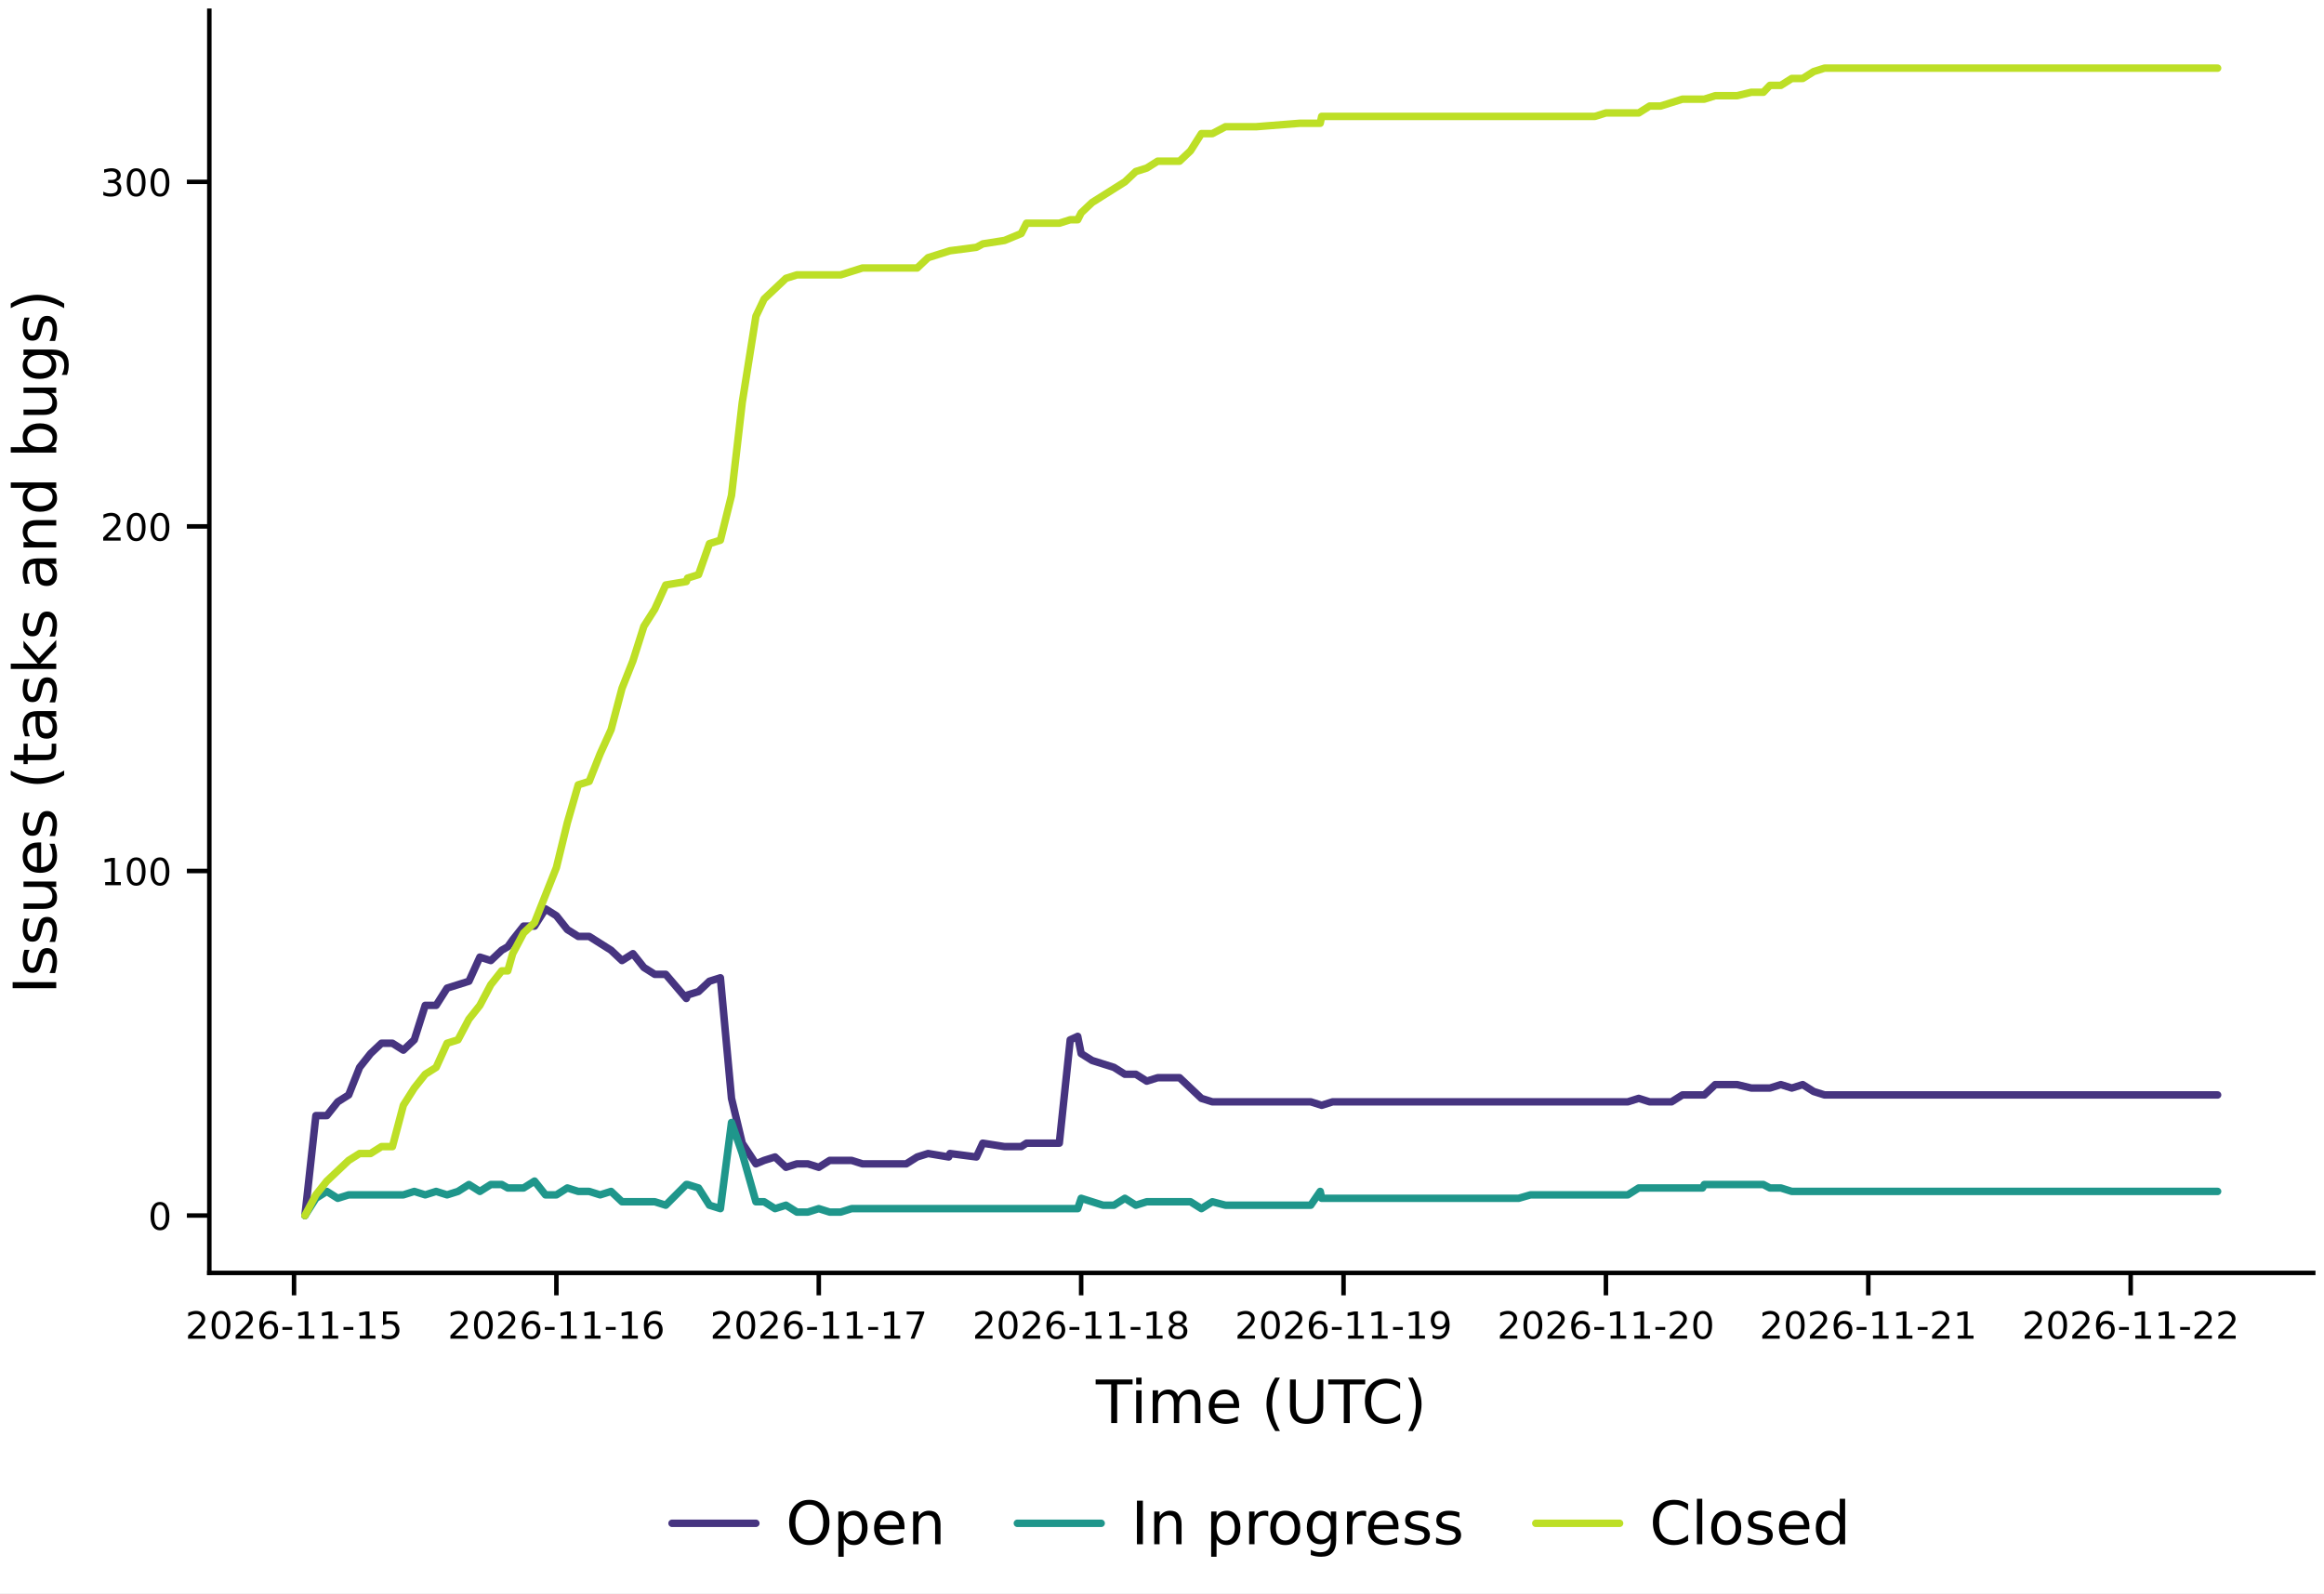
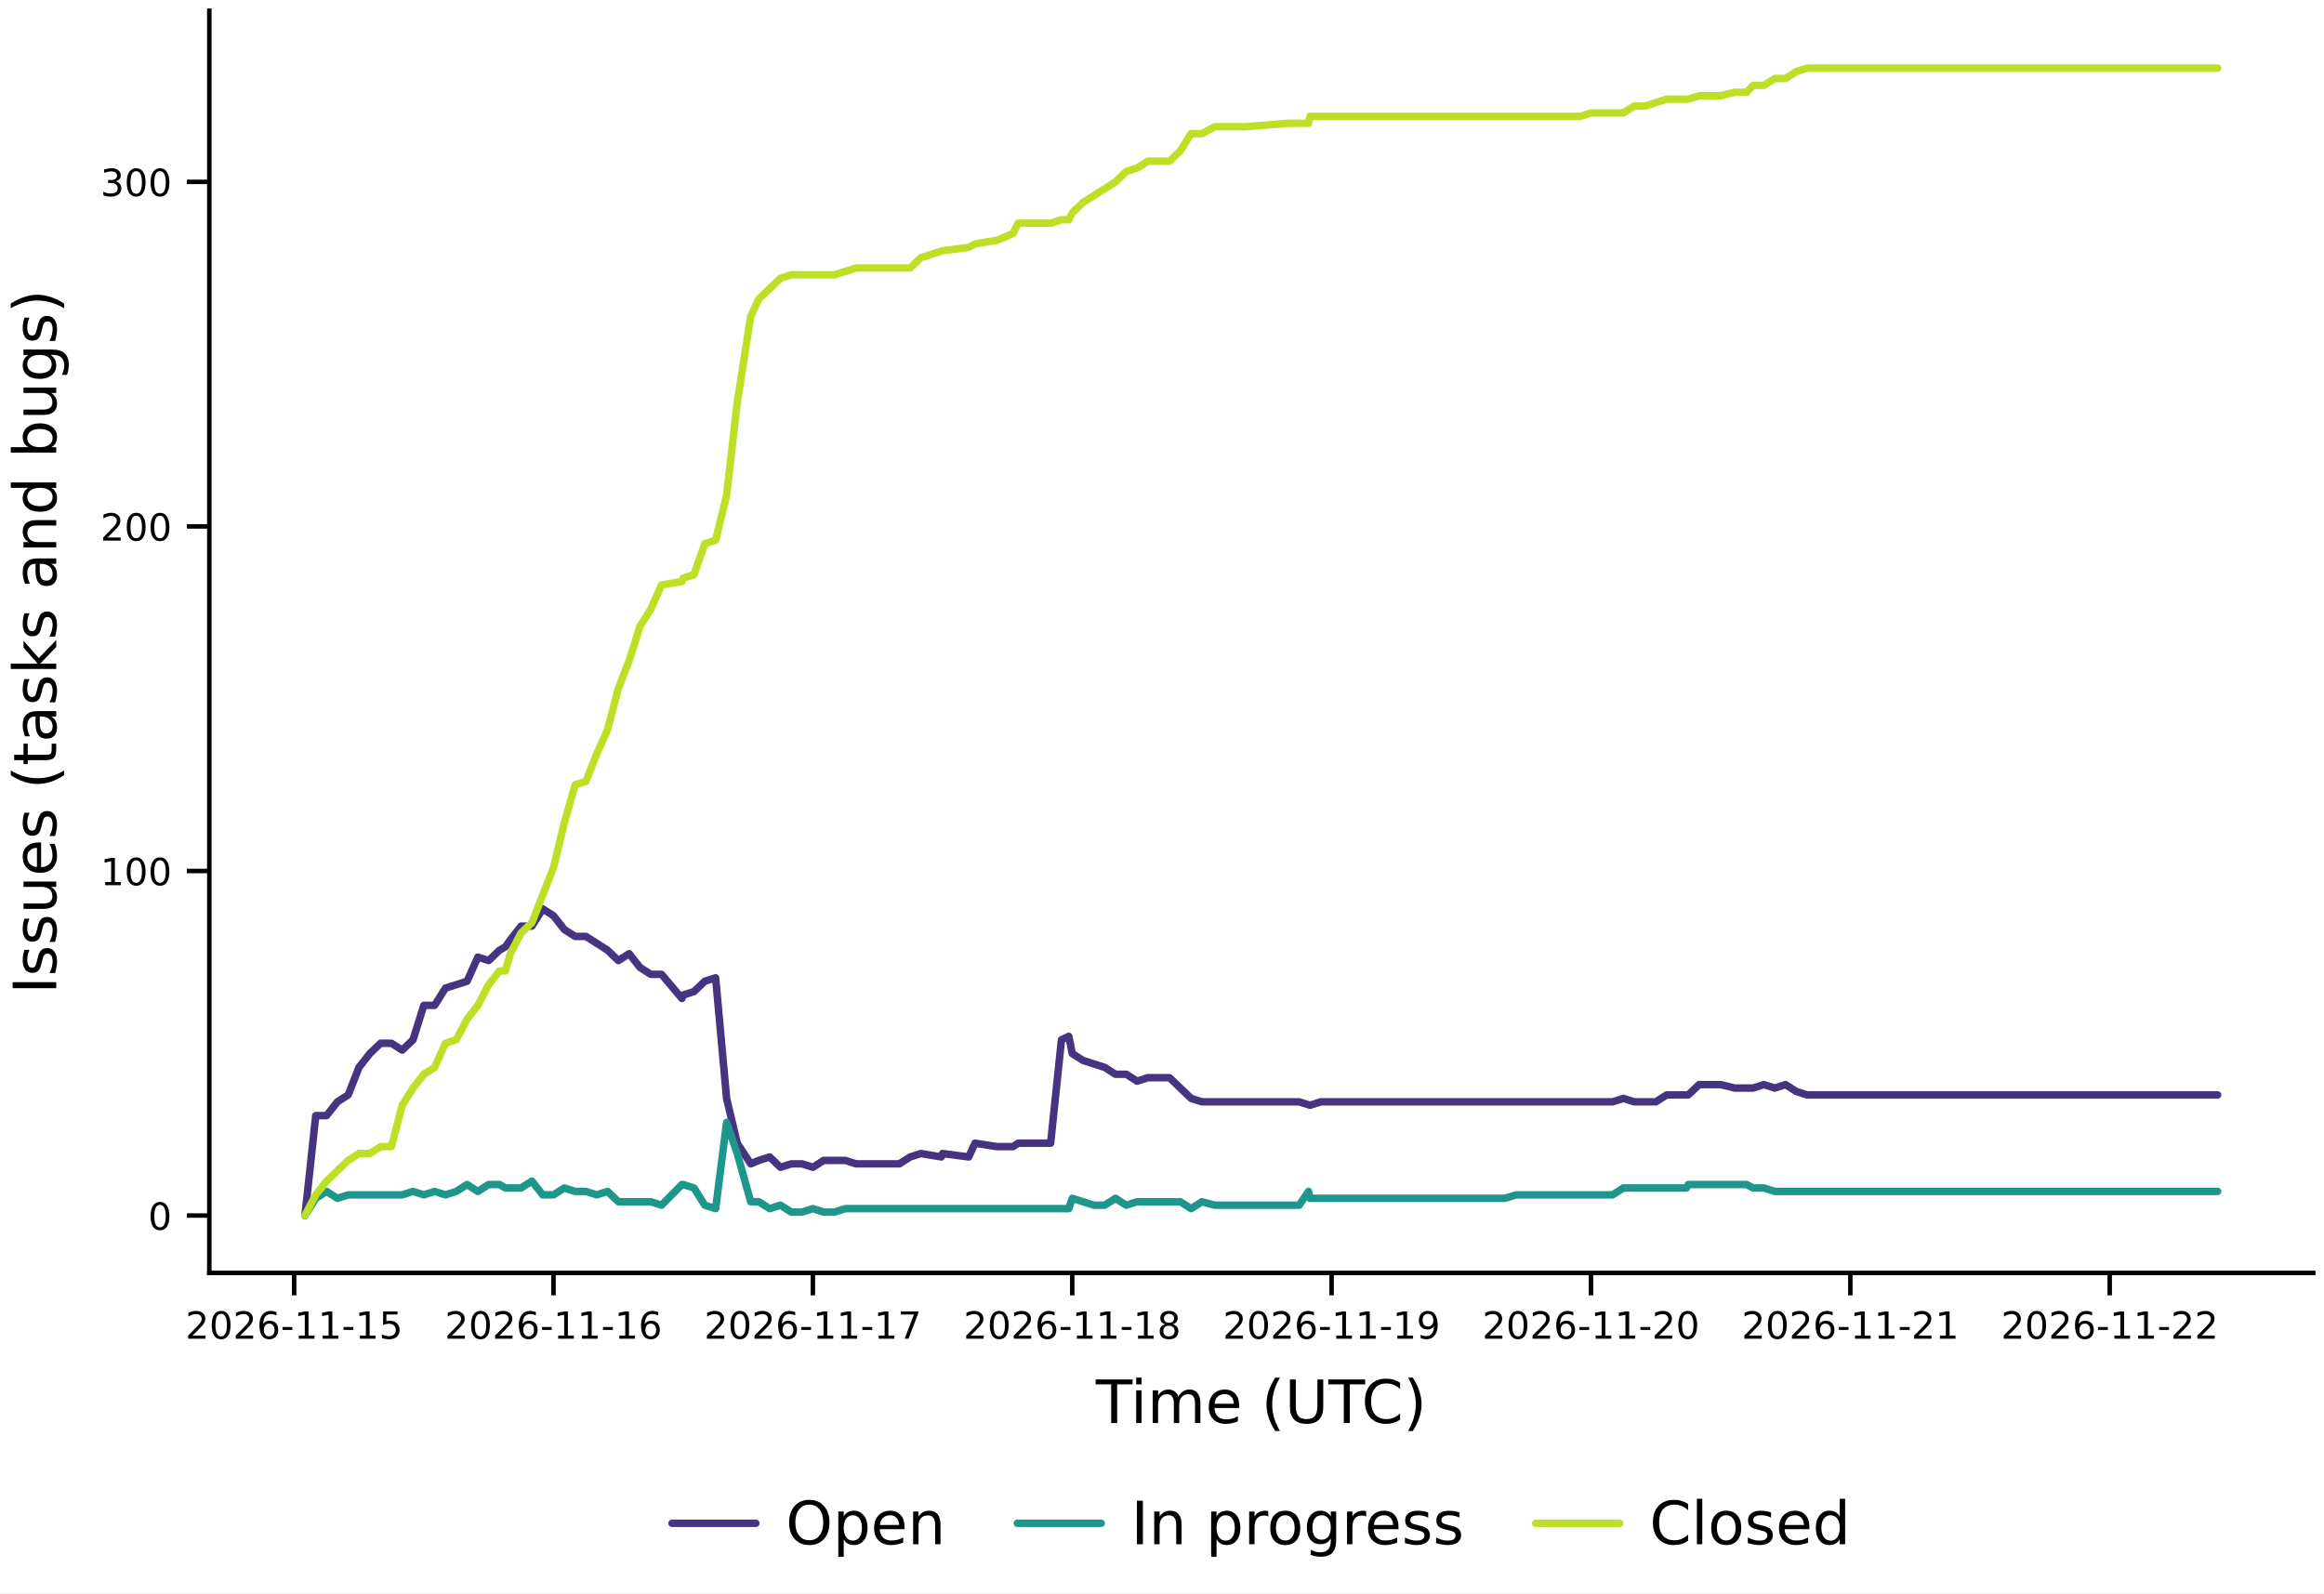
<svg xmlns="http://www.w3.org/2000/svg" xmlns:xlink="http://www.w3.org/1999/xlink" width="310.696pt" height="213.046pt" viewBox="0 0 310.696 213.046" version="1.1">
  <defs>
    <style type="text/css">*{stroke-linejoin: round; stroke-linecap: butt}</style>
  </defs>
  <g id="figure_1">
    <g id="patch_1">
      <path d="M -0 213.046  L 310.696 213.046  L 310.696 0  L -0 0  z " style="fill: #ffffff" />
    </g>
    <g id="axes_1">
      <g id="patch_2">
        <path d="M 27.984 170.203  L 309.256 170.203  L 309.256 1.44  L 27.984 1.44  z " style="fill: #ffffff" />
      </g>
      <g id="matplotlib.axis_1">
        <g id="xtick_1">
          <g id="line2d_1">
            <defs>
-               <path id="m0bf296093d" d="M 0 0  L 0 3  " style="stroke: #000000; stroke-width: 0.6" />
+               <path id="mf195c1a4f2" d="M 0 0  L 0 3  " style="stroke: #000000; stroke-width: 0.6" />
            </defs>
            <g>
-               <use xlink:href="#m0bf296093d" x="39.308" y="170.203" style="stroke: #000000; stroke-width: 0.6" />
+               <use xlink:href="#mf195c1a4f2" x="39.325" y="170.203" style="stroke: #000000; stroke-width: 0.6" />
            </g>
          </g>
          <g id="text_1">
-             <text style="font-size: 5px; font-family: 'DejaVu Sans', sans-serif; text-anchor: middle" x="39.308" y="179.002" transform="rotate(-0 39.30787 179.0017)">2026-11-15</text>
+             <text style="font-size: 5px; font-family: 'DejaVu Sans', sans-serif; text-anchor: middle" x="39.325" y="179.002" transform="rotate(-0 39.32466 179.0017)">2026-11-15</text>
          </g>
        </g>
        <g id="xtick_2">
          <g id="line2d_2">
            <g>
-               <use xlink:href="#m0bf296093d" x="74.386" y="170.203" style="stroke: #000000; stroke-width: 0.6" />
+               <use xlink:href="#mf195c1a4f2" x="73.999" y="170.203" style="stroke: #000000; stroke-width: 0.6" />
            </g>
          </g>
          <g id="text_2">
-             <text style="font-size: 5px; font-family: 'DejaVu Sans', sans-serif; text-anchor: middle" x="74.386" y="179.002" transform="rotate(-0 74.3855 179.0017)">2026-11-16</text>
+             <text style="font-size: 5px; font-family: 'DejaVu Sans', sans-serif; text-anchor: middle" x="73.999" y="179.002" transform="rotate(-0 73.99929 179.0017)">2026-11-16</text>
          </g>
        </g>
        <g id="xtick_3">
          <g id="line2d_3">
            <g>
-               <use xlink:href="#m0bf296093d" x="109.463" y="170.203" style="stroke: #000000; stroke-width: 0.6" />
+               <use xlink:href="#mf195c1a4f2" x="108.674" y="170.203" style="stroke: #000000; stroke-width: 0.6" />
            </g>
          </g>
          <g id="text_3">
-             <text style="font-size: 5px; font-family: 'DejaVu Sans', sans-serif; text-anchor: middle" x="109.463" y="179.002" transform="rotate(-0 109.4631 179.0017)">2026-11-17</text>
+             <text style="font-size: 5px; font-family: 'DejaVu Sans', sans-serif; text-anchor: middle" x="108.674" y="179.002" transform="rotate(-0 108.6739 179.0017)">2026-11-17</text>
          </g>
        </g>
        <g id="xtick_4">
          <g id="line2d_4">
            <g>
-               <use xlink:href="#m0bf296093d" x="144.541" y="170.203" style="stroke: #000000; stroke-width: 0.6" />
+               <use xlink:href="#mf195c1a4f2" x="143.349" y="170.203" style="stroke: #000000; stroke-width: 0.6" />
            </g>
          </g>
          <g id="text_4">
-             <text style="font-size: 5px; font-family: 'DejaVu Sans', sans-serif; text-anchor: middle" x="144.541" y="179.002" transform="rotate(-0 144.5408 179.0017)">2026-11-18</text>
+             <text style="font-size: 5px; font-family: 'DejaVu Sans', sans-serif; text-anchor: middle" x="143.349" y="179.002" transform="rotate(-0 143.3486 179.0017)">2026-11-18</text>
          </g>
        </g>
        <g id="xtick_5">
          <g id="line2d_5">
            <g>
-               <use xlink:href="#m0bf296093d" x="179.618" y="170.203" style="stroke: #000000; stroke-width: 0.6" />
+               <use xlink:href="#mf195c1a4f2" x="178.023" y="170.203" style="stroke: #000000; stroke-width: 0.6" />
            </g>
          </g>
          <g id="text_5">
-             <text style="font-size: 5px; font-family: 'DejaVu Sans', sans-serif; text-anchor: middle" x="179.618" y="179.002" transform="rotate(-0 179.6184 179.0017)">2026-11-19</text>
+             <text style="font-size: 5px; font-family: 'DejaVu Sans', sans-serif; text-anchor: middle" x="178.023" y="179.002" transform="rotate(-0 178.0232 179.0017)">2026-11-19</text>
          </g>
        </g>
        <g id="xtick_6">
          <g id="line2d_6">
            <g>
-               <use xlink:href="#m0bf296093d" x="214.696" y="170.203" style="stroke: #000000; stroke-width: 0.6" />
+               <use xlink:href="#mf195c1a4f2" x="212.698" y="170.203" style="stroke: #000000; stroke-width: 0.6" />
            </g>
          </g>
          <g id="text_6">
-             <text style="font-size: 5px; font-family: 'DejaVu Sans', sans-serif; text-anchor: middle" x="214.696" y="179.002" transform="rotate(-0 214.696 179.0017)">2026-11-20</text>
+             <text style="font-size: 5px; font-family: 'DejaVu Sans', sans-serif; text-anchor: middle" x="212.698" y="179.002" transform="rotate(-0 212.6978 179.0017)">2026-11-20</text>
          </g>
        </g>
        <g id="xtick_7">
          <g id="line2d_7">
            <g>
-               <use xlink:href="#m0bf296093d" x="249.774" y="170.203" style="stroke: #000000; stroke-width: 0.6" />
+               <use xlink:href="#mf195c1a4f2" x="247.372" y="170.203" style="stroke: #000000; stroke-width: 0.6" />
            </g>
          </g>
          <g id="text_7">
-             <text style="font-size: 5px; font-family: 'DejaVu Sans', sans-serif; text-anchor: middle" x="249.774" y="179.002" transform="rotate(-0 249.7737 179.0017)">2026-11-21</text>
+             <text style="font-size: 5px; font-family: 'DejaVu Sans', sans-serif; text-anchor: middle" x="247.372" y="179.002" transform="rotate(-0 247.3724 179.0017)">2026-11-21</text>
          </g>
        </g>
        <g id="xtick_8">
          <g id="line2d_8">
            <g>
-               <use xlink:href="#m0bf296093d" x="284.851" y="170.203" style="stroke: #000000; stroke-width: 0.6" />
+               <use xlink:href="#mf195c1a4f2" x="282.047" y="170.203" style="stroke: #000000; stroke-width: 0.6" />
            </g>
          </g>
          <g id="text_8">
-             <text style="font-size: 5px; font-family: 'DejaVu Sans', sans-serif; text-anchor: middle" x="284.851" y="179.002" transform="rotate(-0 284.8513 179.0017)">2026-11-22</text>
+             <text style="font-size: 5px; font-family: 'DejaVu Sans', sans-serif; text-anchor: middle" x="282.047" y="179.002" transform="rotate(-0 282.0471 179.0017)">2026-11-22</text>
          </g>
        </g>
        <g id="text_9">
          <text style="font-size: 8px; font-family: 'DejaVu Sans', sans-serif; text-anchor: middle" x="168.62" y="190.282" transform="rotate(-0 168.6201 190.2816)">Time (UTC)</text>
        </g>
      </g>
      <g id="matplotlib.axis_2">
        <g id="ytick_1">
          <g id="line2d_9">
            <defs>
-               <path id="m313b39b2e5" d="M 0 0  L -3 0  " style="stroke: #000000; stroke-width: 0.6" />
+               <path id="m958b12ce56" d="M 0 0  L -3 0  " style="stroke: #000000; stroke-width: 0.6" />
            </defs>
            <g>
-               <use xlink:href="#m313b39b2e5" x="27.984" y="162.532" style="stroke: #000000; stroke-width: 0.6" />
+               <use xlink:href="#m958b12ce56" x="27.984" y="162.532" style="stroke: #000000; stroke-width: 0.6" />
            </g>
          </g>
          <g id="text_10">
            <text style="font-size: 5px; font-family: 'DejaVu Sans', sans-serif; text-anchor: end" x="22.984" y="164.431" transform="rotate(-0 22.98438 164.4312)">0</text>
          </g>
        </g>
        <g id="ytick_2">
          <g id="line2d_10">
            <g>
-               <use xlink:href="#m313b39b2e5" x="27.984" y="116.46" style="stroke: #000000; stroke-width: 0.6" />
+               <use xlink:href="#m958b12ce56" x="27.984" y="116.46" style="stroke: #000000; stroke-width: 0.6" />
            </g>
          </g>
          <g id="text_11">
            <text style="font-size: 5px; font-family: 'DejaVu Sans', sans-serif; text-anchor: end" x="22.984" y="118.359" transform="rotate(-0 22.98438 118.3589)">100</text>
          </g>
        </g>
        <g id="ytick_3">
          <g id="line2d_11">
            <g>
-               <use xlink:href="#m313b39b2e5" x="27.984" y="70.387" style="stroke: #000000; stroke-width: 0.6" />
+               <use xlink:href="#m958b12ce56" x="27.984" y="70.387" style="stroke: #000000; stroke-width: 0.6" />
            </g>
          </g>
          <g id="text_12">
            <text style="font-size: 5px; font-family: 'DejaVu Sans', sans-serif; text-anchor: end" x="22.984" y="72.287" transform="rotate(-0 22.98438 72.28662)">200</text>
          </g>
        </g>
        <g id="ytick_4">
          <g id="line2d_12">
            <g>
-               <use xlink:href="#m313b39b2e5" x="27.984" y="24.315" style="stroke: #000000; stroke-width: 0.6" />
+               <use xlink:href="#m958b12ce56" x="27.984" y="24.315" style="stroke: #000000; stroke-width: 0.6" />
            </g>
          </g>
          <g id="text_13">
            <text style="font-size: 5px; font-family: 'DejaVu Sans', sans-serif; text-anchor: end" x="22.984" y="26.214" transform="rotate(-0 22.98438 26.21431)">300</text>
          </g>
        </g>
        <g id="text_14">
          <text style="font-size: 8px; font-family: 'DejaVu Sans', sans-serif; text-anchor: middle" x="7.519" y="85.821" transform="rotate(-90 7.51875 85.82143)">Issues (tasks and bugs)</text>
        </g>
      </g>
      <g id="line2d_13">
-         <path d="M 40.769 162.532  L 42.231 149.171  L 43.693 149.171  L 45.154 147.328  L 46.616 146.407  L 48.077 142.721  L 49.539 140.878  L 51 139.496  L 52.462 139.496  L 53.924 140.417  L 55.385 139.035  L 56.847 134.428  L 58.308 134.428  L 59.77 132.124  L 62.693 131.203  L 64.155 127.978  L 65.616 128.438  L 67.078 127.056  L 67.882 126.595  L 68.539 125.674  L 70.001 123.831  L 71.462 123.831  L 72.924 121.527  L 74.386 122.449  L 75.847 124.292  L 77.309 125.213  L 78.77 125.213  L 81.693 127.056  L 83.155 128.438  L 84.616 127.517  L 86.078 129.36  L 87.54 130.281  L 89.001 130.281  L 91.754 133.506  L 91.924 133.046  L 93.386 132.585  L 94.847 131.203  L 96.309 130.742  L 97.795 146.867  L 99.232 152.857  L 101.059 155.621  L 102.155 155.16  L 103.617 154.7  L 105.078 156.082  L 106.54 155.621  L 108.002 155.621  L 109.463 156.082  L 110.925 155.16  L 113.848 155.16  L 115.309 155.621  L 121.156 155.621  L 122.617 154.7  L 124.079 154.239  L 126.831 154.7  L 127.002 154.239  L 130.534 154.7  L 131.387 152.857  L 134.31 153.317  L 136.527 153.317  L 137.233 152.857  L 141.618 152.857  L 143.079 139.035  L 144.078 138.574  L 144.541 140.878  L 146.002 141.799  L 148.925 142.721  L 150.387 143.642  L 151.849 143.642  L 153.31 144.564  L 154.772 144.103  L 157.695 144.103  L 160.618 146.867  L 162.08 147.328  L 175.234 147.328  L 176.695 147.789  L 178.157 147.328  L 217.619 147.328  L 219.081 146.867  L 220.542 147.328  L 223.465 147.328  L 224.927 146.407  L 227.85 146.407  L 229.312 145.024  L 232.235 145.024  L 234.135 145.485  L 236.62 145.485  L 238.081 145.024  L 239.543 145.485  L 241.004 145.024  L 242.466 145.946  L 243.927 146.407  L 296.471 146.407  L 296.471 146.407  " clip-path="url(#p21ee284af5)" style="fill: none; stroke: #463480; stroke-linecap: round" />
+         <path d="M 40.769 162.532  L 42.214 149.171  L 43.659 149.171  L 45.104 147.328  L 46.549 146.407  L 47.993 142.721  L 49.438 140.878  L 50.883 139.496  L 52.328 139.496  L 53.772 140.417  L 55.217 139.035  L 56.662 134.428  L 58.107 134.428  L 59.552 132.124  L 62.441 131.203  L 63.886 127.978  L 65.331 128.438  L 66.775 127.056  L 67.57 126.595  L 68.22 125.674  L 69.665 123.831  L 71.11 123.831  L 72.555 121.527  L 73.999 122.449  L 75.444 124.292  L 76.889 125.213  L 78.334 125.213  L 81.223 127.056  L 82.668 128.438  L 84.113 127.517  L 85.558 129.36  L 87.002 130.281  L 88.447 130.281  L 91.168 133.506  L 91.337 133.046  L 92.781 132.585  L 94.226 131.203  L 95.671 130.742  L 97.14 146.867  L 98.56 152.857  L 100.366 155.621  L 101.45 155.16  L 102.895 154.7  L 104.34 156.082  L 105.784 155.621  L 107.229 155.621  L 108.674 156.082  L 110.119 155.16  L 113.008 155.16  L 114.453 155.621  L 120.232 155.621  L 121.677 154.7  L 123.122 154.239  L 125.843 154.7  L 126.011 154.239  L 129.503 154.7  L 130.346 152.857  L 133.235 153.317  L 135.426 153.317  L 136.125 152.857  L 140.459 152.857  L 141.904 139.035  L 142.891 138.574  L 143.349 140.878  L 144.793 141.799  L 147.683 142.721  L 149.128 143.642  L 150.572 143.642  L 152.017 144.564  L 153.462 144.103  L 156.352 144.103  L 159.241 146.867  L 160.686 147.328  L 173.689 147.328  L 175.134 147.789  L 176.578 147.328  L 215.587 147.328  L 217.032 146.867  L 218.477 147.328  L 221.366 147.328  L 222.811 146.407  L 225.701 146.407  L 227.146 145.024  L 230.035 145.024  L 231.913 145.485  L 234.369 145.485  L 235.814 145.024  L 237.259 145.485  L 238.704 145.024  L 240.149 145.946  L 241.593 146.407  L 296.471 146.407  L 296.471 146.407  " clip-path="url(#p64b5f021e8)" style="fill: none; stroke: #463480; stroke-linecap: round" />
      </g>
      <g id="line2d_14">
-         <path d="M 40.769 162.532  L 42.231 160.228  L 43.693 159.307  L 45.154 160.228  L 46.616 159.767  L 53.924 159.767  L 55.385 159.307  L 56.847 159.767  L 58.308 159.307  L 59.77 159.767  L 61.231 159.307  L 62.693 158.385  L 64.155 159.307  L 65.616 158.385  L 67.078 158.385  L 67.882 158.846  L 70.001 158.846  L 71.462 157.925  L 72.924 159.767  L 74.386 159.767  L 75.847 158.846  L 77.309 159.307  L 78.77 159.307  L 80.232 159.767  L 81.693 159.307  L 83.155 160.689  L 87.54 160.689  L 89.001 161.15  L 91.754 158.385  L 91.924 158.385  L 93.386 158.846  L 94.847 161.15  L 96.309 161.61  L 97.795 150.092  L 99.232 154.239  L 101.059 160.689  L 102.155 160.689  L 103.617 161.61  L 105.078 161.15  L 106.54 162.071  L 108.002 162.071  L 109.463 161.61  L 110.925 162.071  L 112.386 162.071  L 113.848 161.61  L 144.078 161.61  L 144.541 160.228  L 147.464 161.15  L 148.925 161.15  L 150.387 160.228  L 151.849 161.15  L 153.31 160.689  L 159.156 160.689  L 160.618 161.61  L 162.08 160.689  L 163.833 161.15  L 175.234 161.15  L 176.5 159.307  L 176.695 160.228  L 203.028 160.228  L 204.611 159.767  L 217.619 159.767  L 219.081 158.846  L 227.607 158.846  L 227.85 158.385  L 235.743 158.385  L 236.62 158.846  L 238.081 158.846  L 239.543 159.307  L 296.471 159.307  L 296.471 159.307  " clip-path="url(#p21ee284af5)" style="fill: none; stroke: #1f968b; stroke-linecap: round" />
+         <path d="M 40.769 162.532  L 42.214 160.228  L 43.659 159.307  L 45.104 160.228  L 46.549 159.767  L 53.772 159.767  L 55.217 159.307  L 56.662 159.767  L 58.107 159.307  L 59.552 159.767  L 60.996 159.307  L 62.441 158.385  L 63.886 159.307  L 65.331 158.385  L 66.775 158.385  L 67.57 158.846  L 69.665 158.846  L 71.11 157.925  L 72.555 159.767  L 73.999 159.767  L 75.444 158.846  L 76.889 159.307  L 78.334 159.307  L 79.778 159.767  L 81.223 159.307  L 82.668 160.689  L 87.002 160.689  L 88.447 161.15  L 91.168 158.385  L 91.337 158.385  L 92.781 158.846  L 94.226 161.15  L 95.671 161.61  L 97.14 150.092  L 98.56 154.239  L 100.366 160.689  L 101.45 160.689  L 102.895 161.61  L 104.34 161.15  L 105.784 162.071  L 107.229 162.071  L 108.674 161.61  L 110.119 162.071  L 111.563 162.071  L 113.008 161.61  L 142.891 161.61  L 143.349 160.228  L 146.238 161.15  L 147.683 161.15  L 149.128 160.228  L 150.572 161.15  L 152.017 160.689  L 157.796 160.689  L 159.241 161.61  L 160.686 160.689  L 162.42 161.15  L 173.689 161.15  L 174.941 159.307  L 175.134 160.228  L 201.164 160.228  L 202.729 159.767  L 215.587 159.767  L 217.032 158.846  L 225.46 158.846  L 225.701 158.385  L 233.503 158.385  L 234.369 158.846  L 235.814 158.846  L 237.259 159.307  L 296.471 159.307  L 296.471 159.307  " clip-path="url(#p64b5f021e8)" style="fill: none; stroke: #1f968b; stroke-linecap: round" />
      </g>
      <g id="line2d_15">
-         <path d="M 40.769 162.532  L 42.231 159.767  L 43.693 157.925  L 46.616 155.16  L 48.077 154.239  L 49.539 154.239  L 51 153.317  L 52.462 153.317  L 53.924 147.789  L 55.385 145.485  L 56.847 143.642  L 58.308 142.721  L 59.77 139.496  L 61.231 139.035  L 62.693 136.271  L 64.155 134.428  L 65.616 131.663  L 67.078 129.82  L 67.882 129.82  L 68.539 127.517  L 70.001 124.753  L 71.462 123.37  L 74.386 115.999  L 75.847 110.009  L 77.309 104.941  L 78.77 104.481  L 80.232 100.795  L 81.693 97.57  L 83.155 92.041  L 84.616 88.355  L 86.078 83.748  L 87.54 81.445  L 89.001 78.22  L 91.754 77.759  L 91.924 77.298  L 93.386 76.837  L 94.847 72.691  L 96.309 72.23  L 97.795 66.241  L 99.232 53.801  L 101.059 42.283  L 102.155 39.979  L 105.078 37.215  L 106.54 36.754  L 112.386 36.754  L 115.309 35.833  L 122.617 35.833  L 124.079 34.451  L 127.002 33.529  L 130.534 33.069  L 131.387 32.608  L 134.31 32.147  L 136.527 31.226  L 137.233 29.844  L 141.618 29.844  L 143.079 29.383  L 144.078 29.383  L 144.541 28.461  L 146.002 27.079  L 150.387 24.315  L 151.849 22.933  L 153.31 22.472  L 154.772 21.551  L 157.695 21.551  L 159.156 20.168  L 160.618 17.865  L 162.08 17.865  L 163.833 16.943  L 167.926 16.943  L 173.772 16.483  L 176.5 16.483  L 176.695 15.561  L 213.234 15.561  L 214.696 15.1  L 219.081 15.1  L 220.542 14.179  L 222.004 14.179  L 224.927 13.258  L 227.85 13.258  L 229.312 12.797  L 232.235 12.797  L 234.135 12.336  L 235.743 12.336  L 236.62 11.415  L 238.081 11.415  L 239.543 10.493  L 241.004 10.493  L 242.466 9.572  L 243.927 9.111  L 296.471 9.111  L 296.471 9.111  " clip-path="url(#p21ee284af5)" style="fill: none; stroke: #bddf26; stroke-linecap: round" />
+         <path d="M 40.769 162.532  L 42.214 159.767  L 43.659 157.925  L 46.549 155.16  L 47.993 154.239  L 49.438 154.239  L 50.883 153.317  L 52.328 153.317  L 53.772 147.789  L 55.217 145.485  L 56.662 143.642  L 58.107 142.721  L 59.552 139.496  L 60.996 139.035  L 62.441 136.271  L 63.886 134.428  L 65.331 131.663  L 66.775 129.82  L 67.57 129.82  L 68.22 127.517  L 69.665 124.753  L 71.11 123.37  L 73.999 115.999  L 75.444 110.009  L 76.889 104.941  L 78.334 104.481  L 79.778 100.795  L 81.223 97.57  L 82.668 92.041  L 84.113 88.355  L 85.558 83.748  L 87.002 81.445  L 88.447 78.22  L 91.168 77.759  L 91.337 77.298  L 92.781 76.837  L 94.226 72.691  L 95.671 72.23  L 97.14 66.241  L 98.56 53.801  L 100.366 42.283  L 101.45 39.979  L 104.34 37.215  L 105.784 36.754  L 111.563 36.754  L 114.453 35.833  L 121.677 35.833  L 123.122 34.451  L 126.011 33.529  L 129.503 33.069  L 130.346 32.608  L 133.235 32.147  L 135.426 31.226  L 136.125 29.844  L 140.459 29.844  L 141.904 29.383  L 142.891 29.383  L 143.349 28.461  L 144.793 27.079  L 149.128 24.315  L 150.572 22.933  L 152.017 22.472  L 153.462 21.551  L 156.352 21.551  L 157.796 20.168  L 159.241 17.865  L 160.686 17.865  L 162.42 16.943  L 166.465 16.943  L 172.244 16.483  L 174.941 16.483  L 175.134 15.561  L 211.253 15.561  L 212.698 15.1  L 217.032 15.1  L 218.477 14.179  L 219.922 14.179  L 222.811 13.258  L 225.701 13.258  L 227.146 12.797  L 230.035 12.797  L 231.913 12.336  L 233.503 12.336  L 234.369 11.415  L 235.814 11.415  L 237.259 10.493  L 238.704 10.493  L 240.149 9.572  L 241.593 9.111  L 296.471 9.111  L 296.471 9.111  " clip-path="url(#p64b5f021e8)" style="fill: none; stroke: #bddf26; stroke-linecap: round" />
      </g>
      <g id="patch_3">
        <path d="M 27.984 170.203  L 27.984 1.44  " style="fill: none; stroke: #000000; stroke-width: 0.6; stroke-linejoin: miter; stroke-linecap: square" />
      </g>
      <g id="patch_4">
        <path d="M 27.984 170.203  L 309.256 170.203  " style="fill: none; stroke: #000000; stroke-width: 0.6; stroke-linejoin: miter; stroke-linecap: square" />
      </g>
      <g id="legend_1">
        <g id="line2d_16">
          <path d="M 89.846 203.684  L 95.446 203.684  L 101.046 203.684  " style="fill: none; stroke: #463480; stroke-linecap: round" />
        </g>
        <g id="text_15">
          <text style="font-size: 8px; font-family: 'DejaVu Sans', sans-serif; text-anchor: start" x="105.046" y="206.484" transform="rotate(-0 105.0457 206.4837)">Open</text>
        </g>
        <g id="line2d_17">
          <path d="M 136.014 203.684  L 141.614 203.684  L 147.214 203.684  " style="fill: none; stroke: #1f968b; stroke-linecap: round" />
        </g>
        <g id="text_16">
          <text style="font-size: 8px; font-family: 'DejaVu Sans', sans-serif; text-anchor: start" x="151.214" y="206.484" transform="rotate(-0 151.2145 206.4837)">In progress</text>
        </g>
        <g id="line2d_18">
          <path d="M 205.322 203.684  L 210.922 203.684  L 216.522 203.684  " style="fill: none; stroke: #bddf26; stroke-linecap: round" />
        </g>
        <g id="text_17">
          <text style="font-size: 8px; font-family: 'DejaVu Sans', sans-serif; text-anchor: start" x="220.522" y="206.484" transform="rotate(-0 220.522 206.4837)">Closed</text>
        </g>
      </g>
    </g>
  </g>
  <defs>
-     <clipPath id="p21ee284af5">
+     <clipPath id="p64b5f021e8">
      <rect x="27.984" y="1.44" width="281.271" height="168.763" />
    </clipPath>
  </defs>
</svg>
